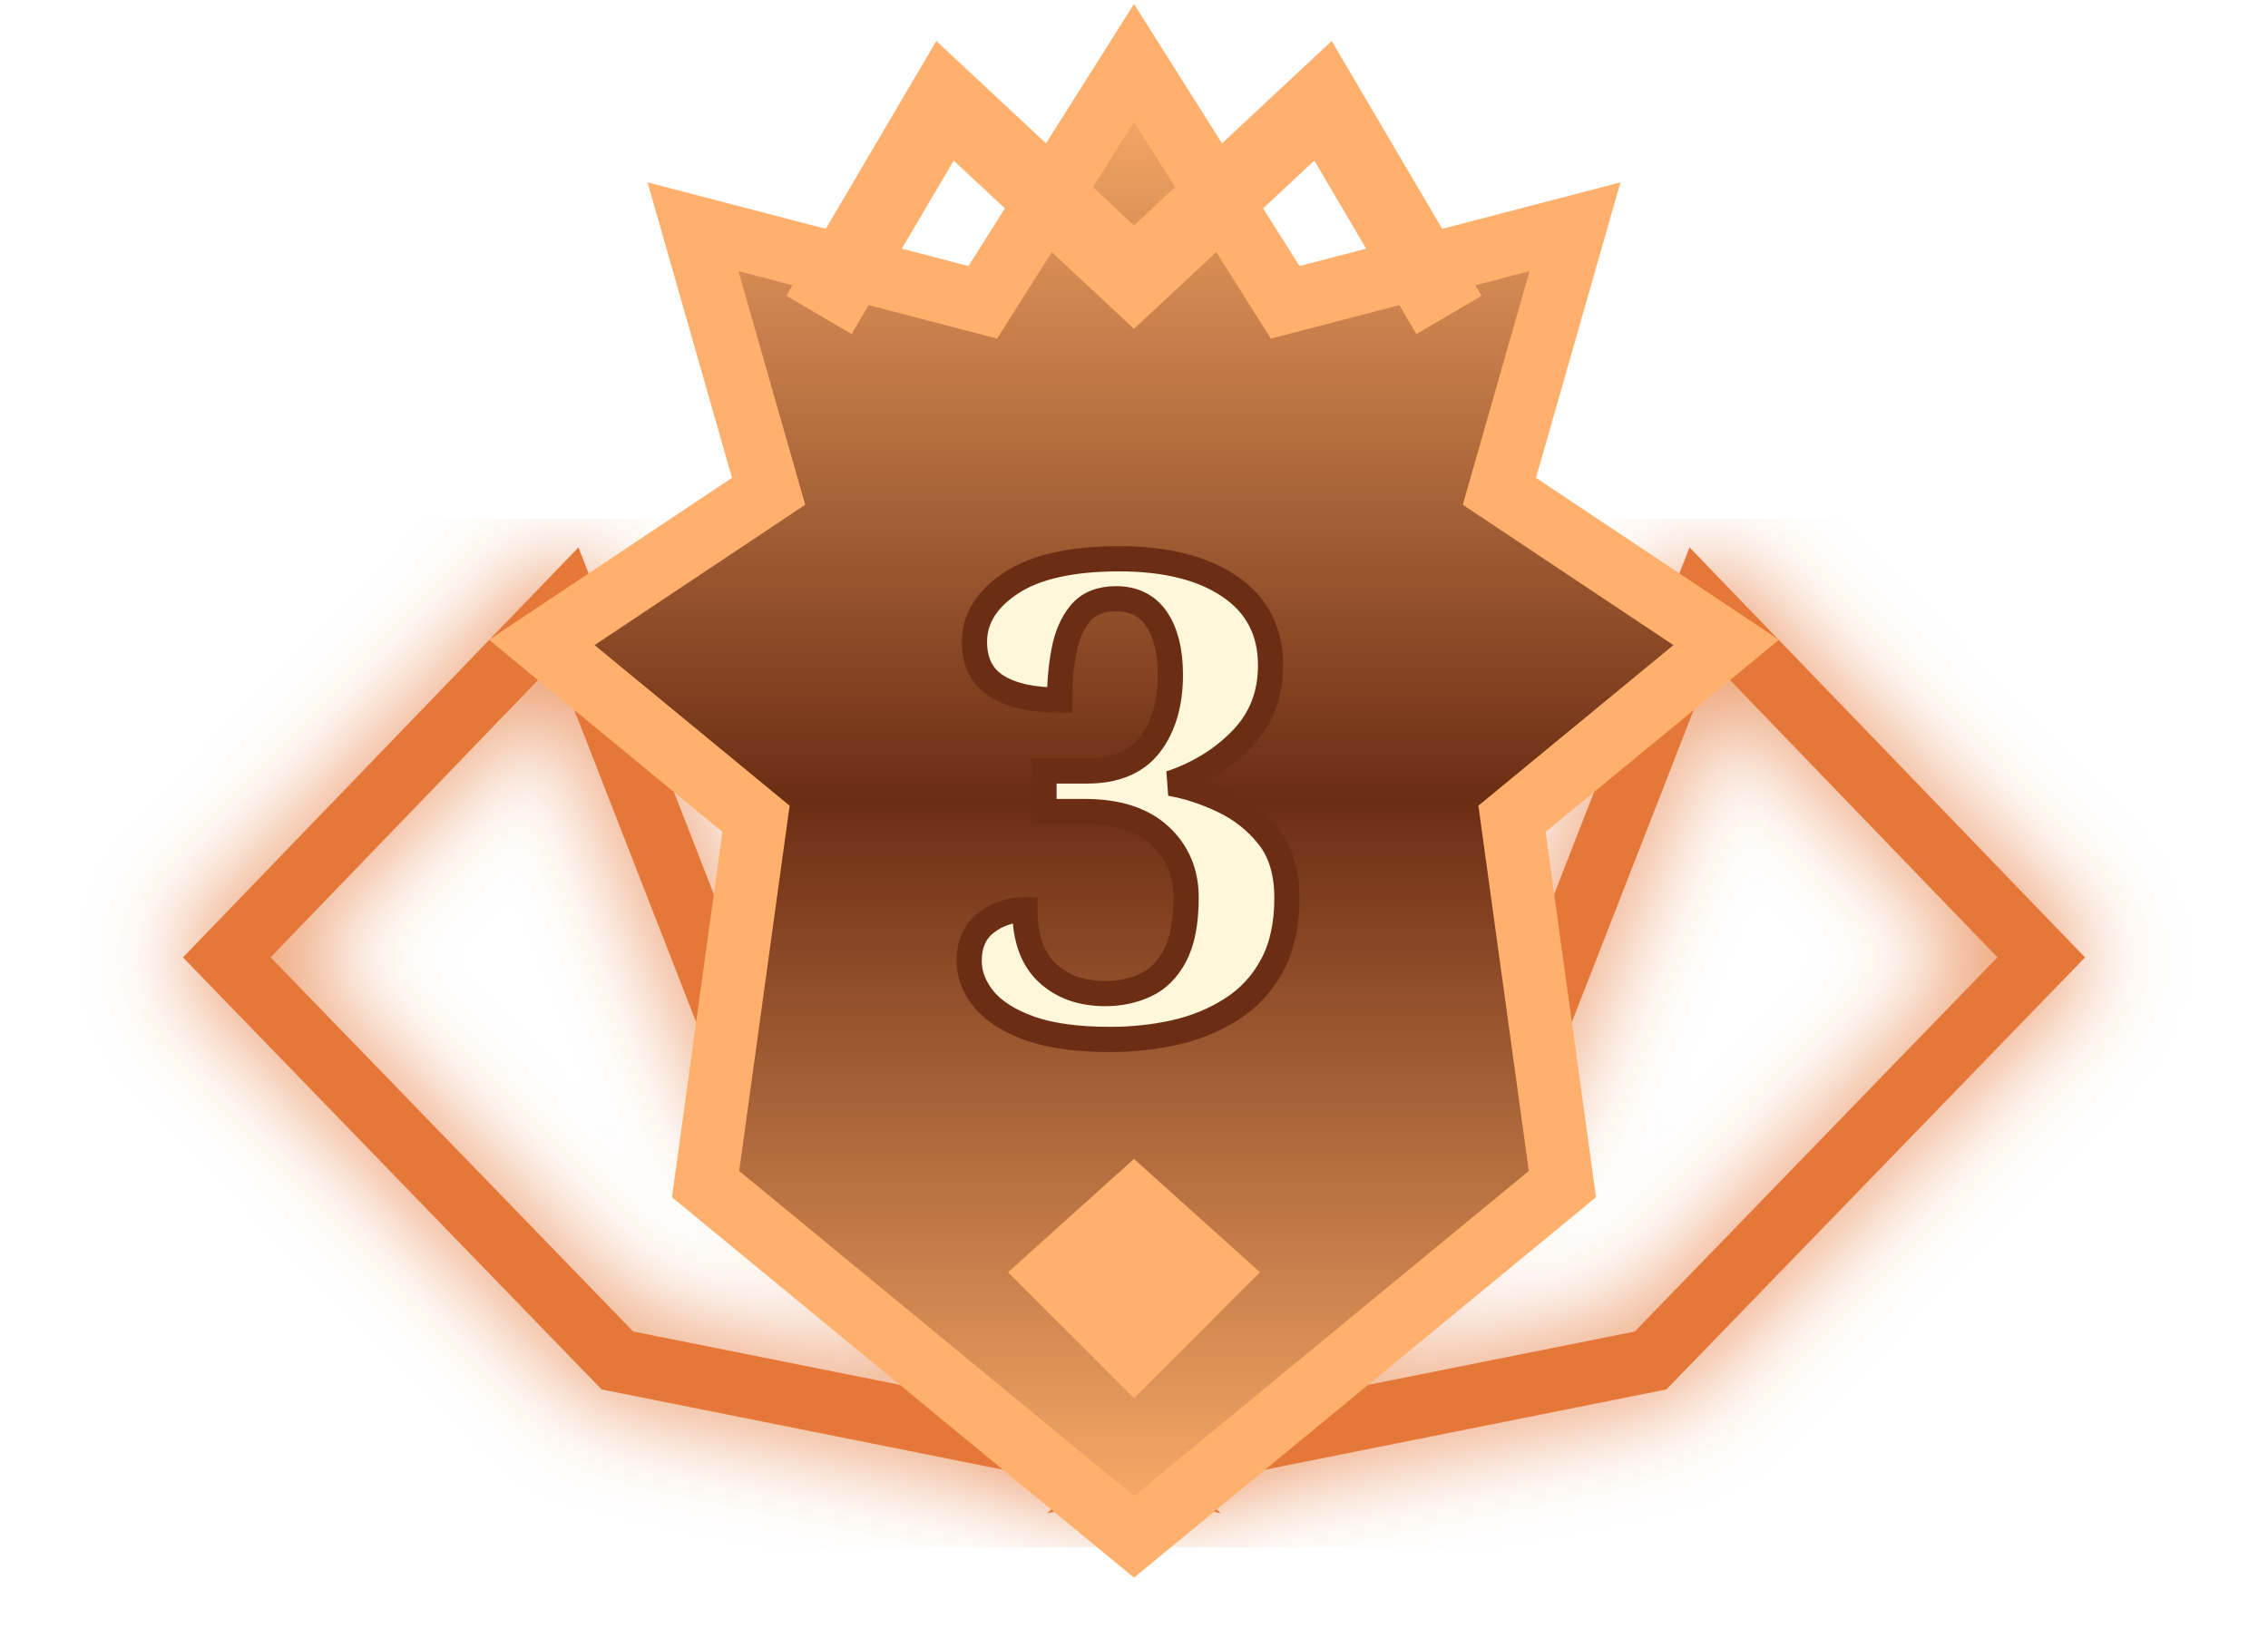
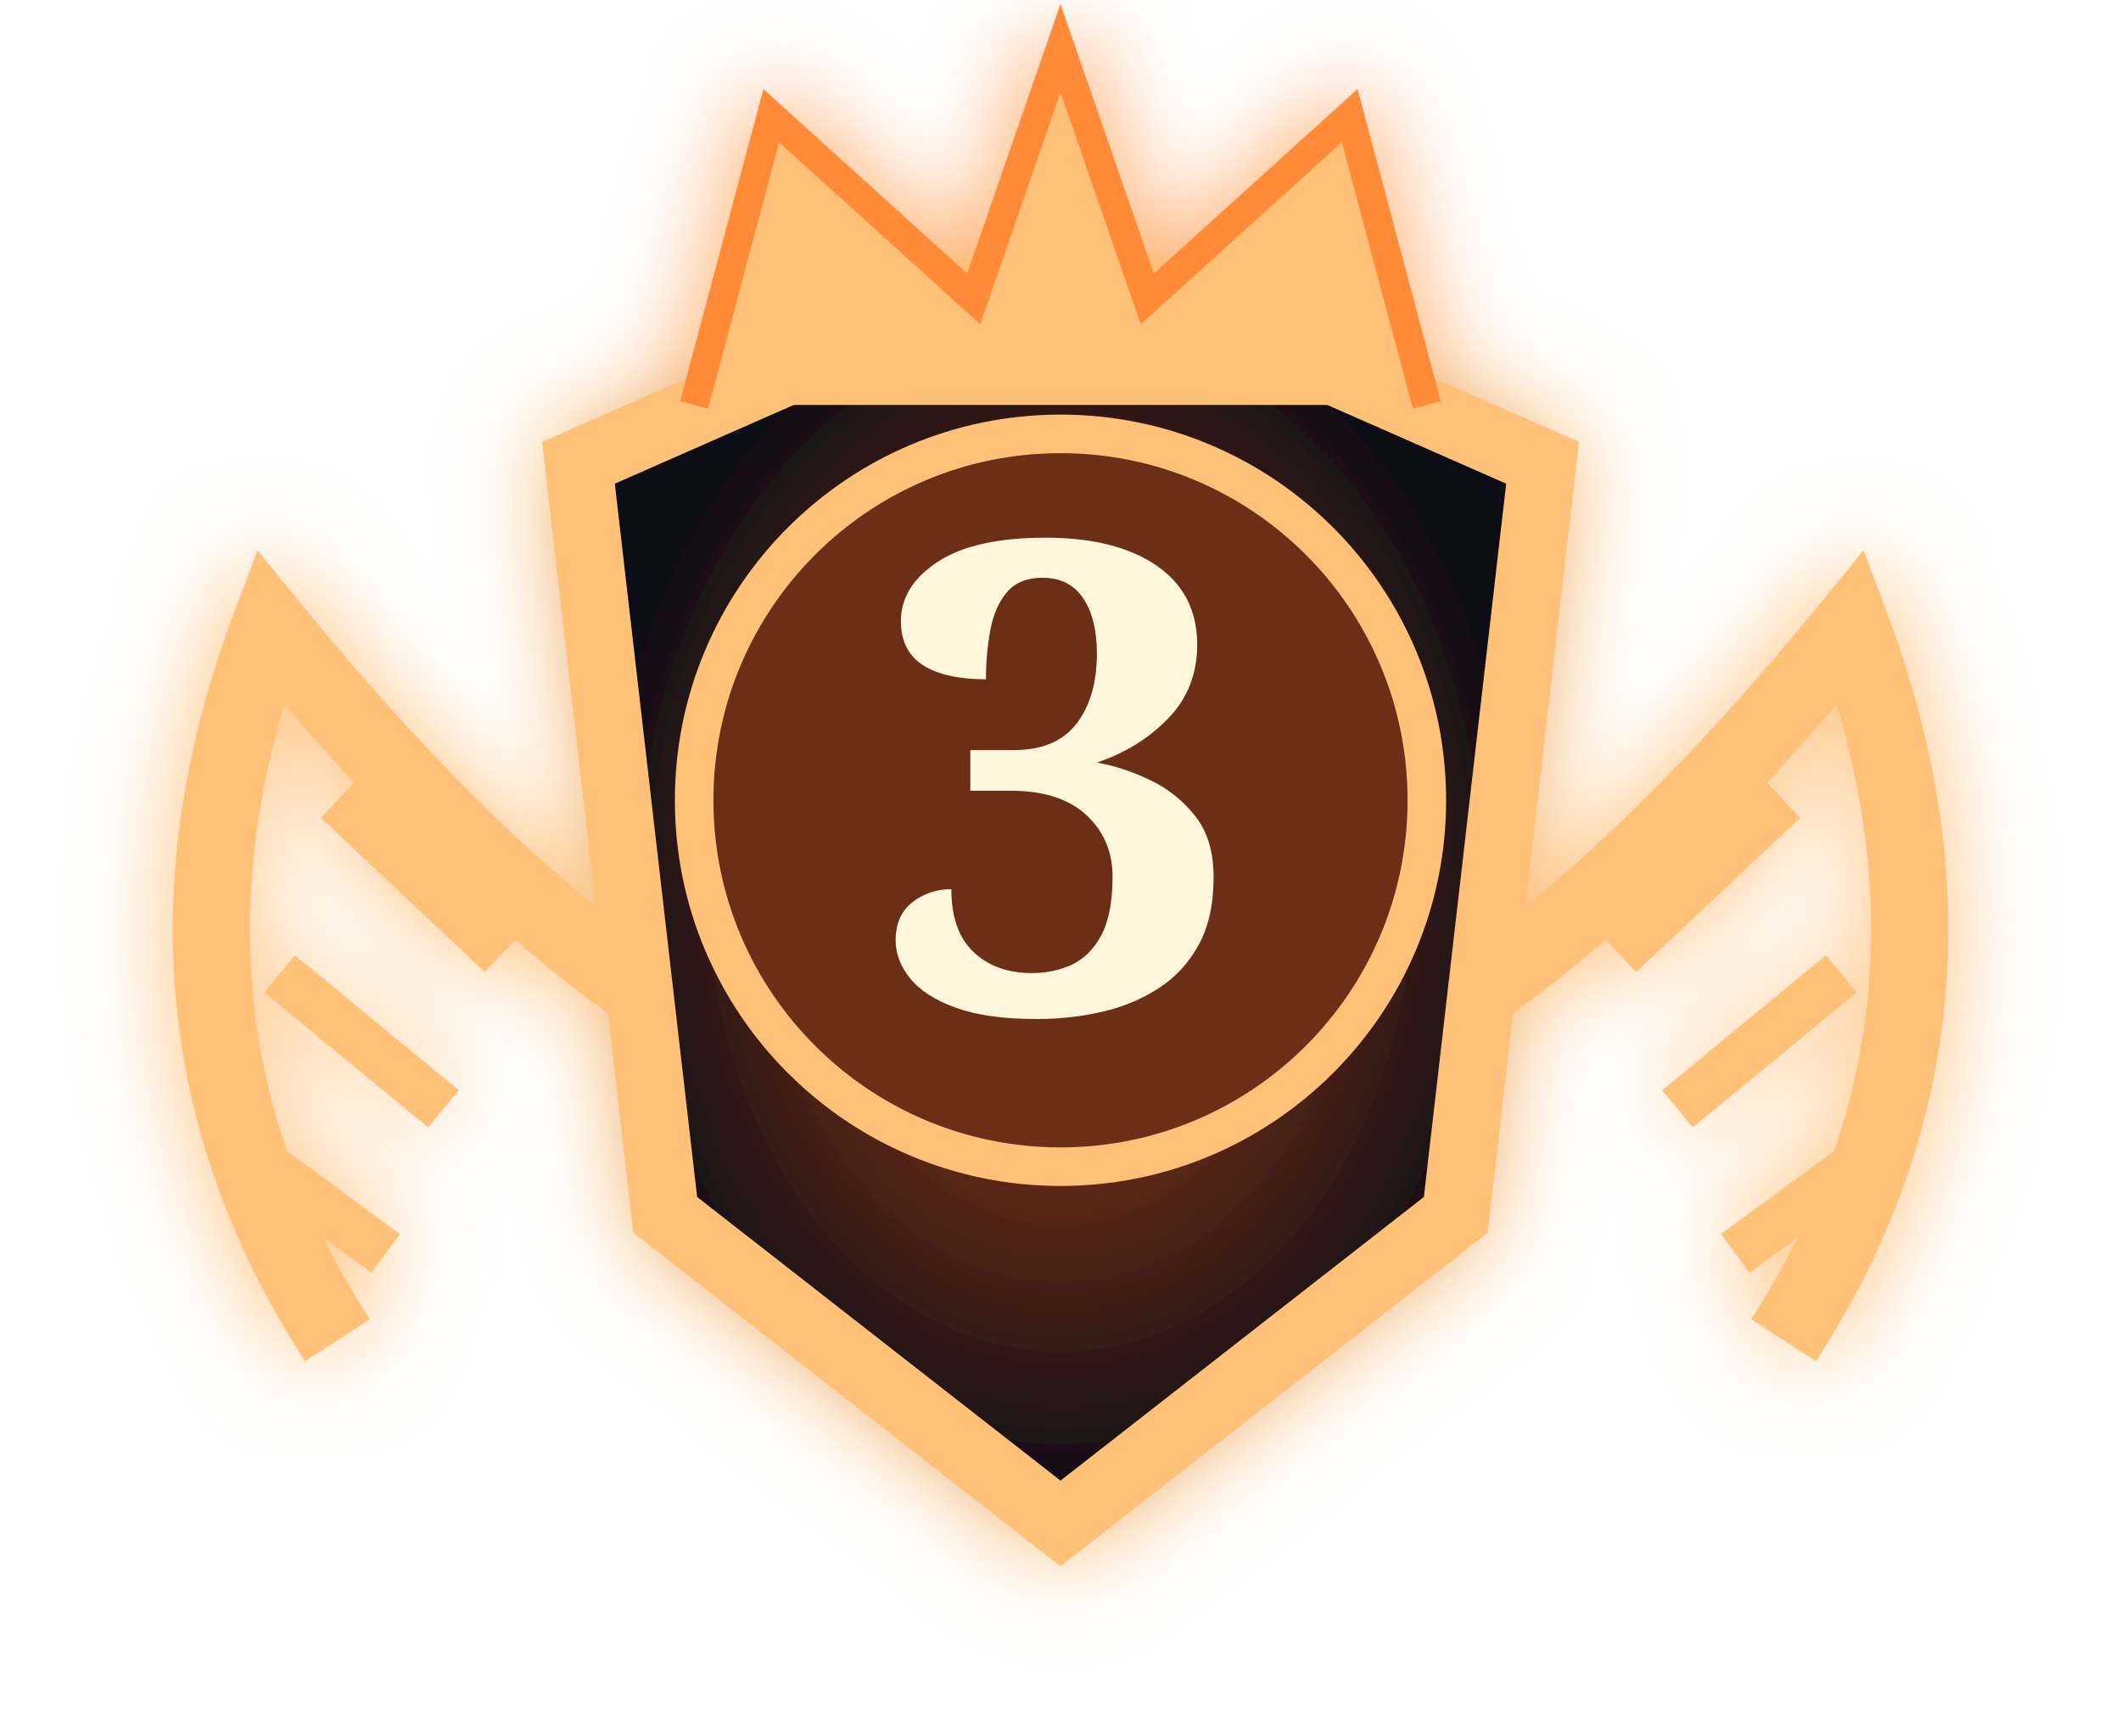
- <svg xmlns="http://www.w3.org/2000/svg" viewBox="0 0 180 130">
+ <svg xmlns="http://www.w3.org/2000/svg" viewBox="0 0 220 180">
  <defs>
-     <filter id="g">
-       <feGaussianBlur stdDeviation="4" result="b" />
+     <radialGradient id="s">
+       <stop stop-color="#ffc078" />
+       <stop offset=".38" stop-color="#6c2d13" />
+       <stop offset="1" stop-color="#090b12" />
+     </radialGradient>
+     <filter id="g" x="-40%" y="-40%" width="180%" height="180%">
+       <feGaussianBlur stdDeviation="5" result="b" />
      <feMerge>
        <feMergeNode in="b" />
        <feMergeNode in="SourceGraphic" />
      </feMerge>
    </filter>
-     <linearGradient id="m" x2="0" y2="1">
-       <stop stop-color="#ffb06c" />
-       <stop offset=".5" stop-color="#6b2d13" />
-       <stop offset="1" stop-color="#ffb06c" />
-     </linearGradient>
  </defs>
-   <g filter="url(#g)" fill="none" stroke="#e57838" stroke-width="5">
-     <path d="M18 76 45 48 61 89 89 116 49 108z" />
-     <path d="M162 76 135 48 119 89 91 116 131 108z" />
+   <g filter="url(#g)">
+     <path d="M35 139Q13 105 28 65Q50 92 70 105M185 139Q207 105 192 65Q170 92 150 105" fill="none" stroke="#ffc078" stroke-width="8" />
+     <g fill="none" stroke="#ffc078" stroke-width="5">
+       <path d="M40 130 25 119M46 115 29 101M52 99 35 83M180 130 195 119M174 115 191 101M168 99 185 83" />
+     </g>
+     <path d="M110 26 160 48 151 126 110 158 69 126 60 48Z" fill="url(#s)" stroke="#ffc078" stroke-width="7" />
+     <path d="M72 42 80 12 101 31 110 5 119 31 140 12 148 42" fill="#ffc078" stroke="#ff8a38" stroke-width="3" />
+     <circle cx="110" cy="83" r="38" fill="#6c2d13" stroke="#ffc078" stroke-width="4" />
+     <text x="110" y="105" text-anchor="middle" font-family="Georgia" font-weight="900" font-size="68" fill="#fff6dc">3</text>
  </g>
-   <path d="M90 5 102 24 125 18 119 39 137 51 120 65 124 94 90 122 56 94 60 65 43 51 61 39 55 18 78 24z" fill="url(#m)" stroke="#ffb06c" stroke-width="5" />
-   <path d="M65 25 75 8 90 22 105 8 115 25" fill="none" stroke="#ffb06c" stroke-width="6" />
-   <text x="90" y="82" text-anchor="middle" font-family="Georgia" font-weight="900" font-size="52" fill="#fff7da" stroke="#6b2d13" stroke-width="2">3</text>
-   <path d="M80 101 90 92 100 101 90 111z" fill="#ffb06c" />
</svg>
